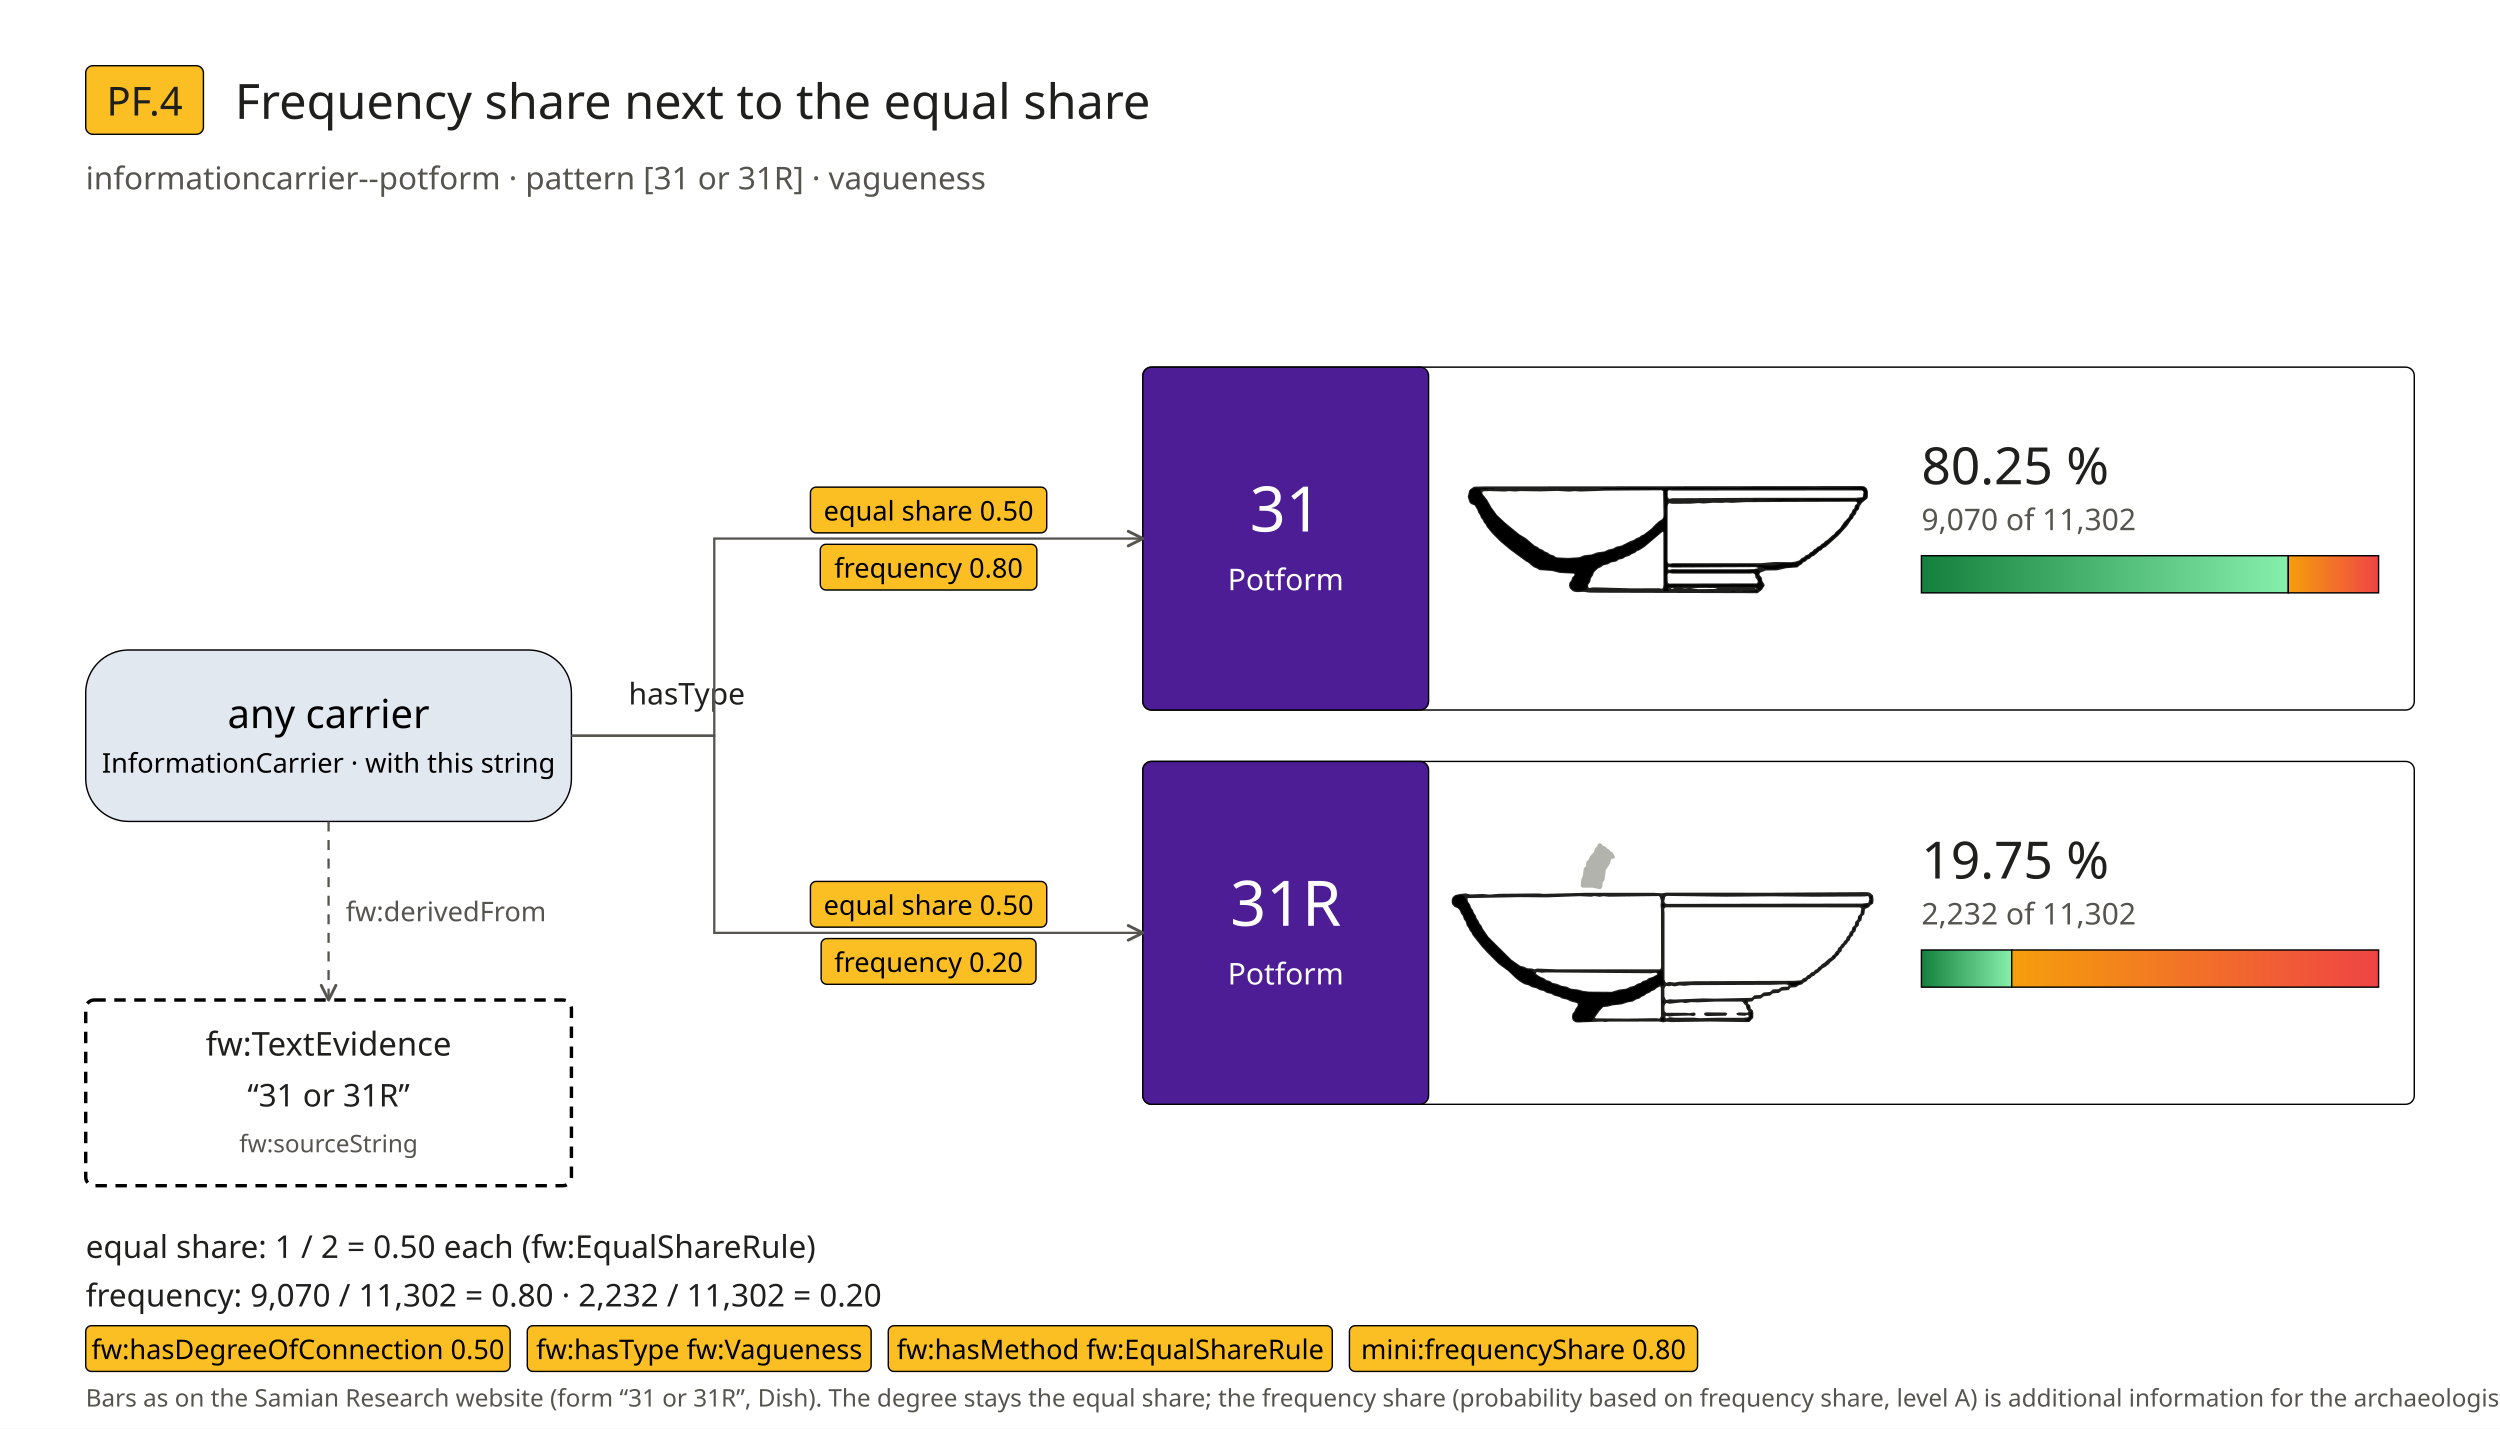
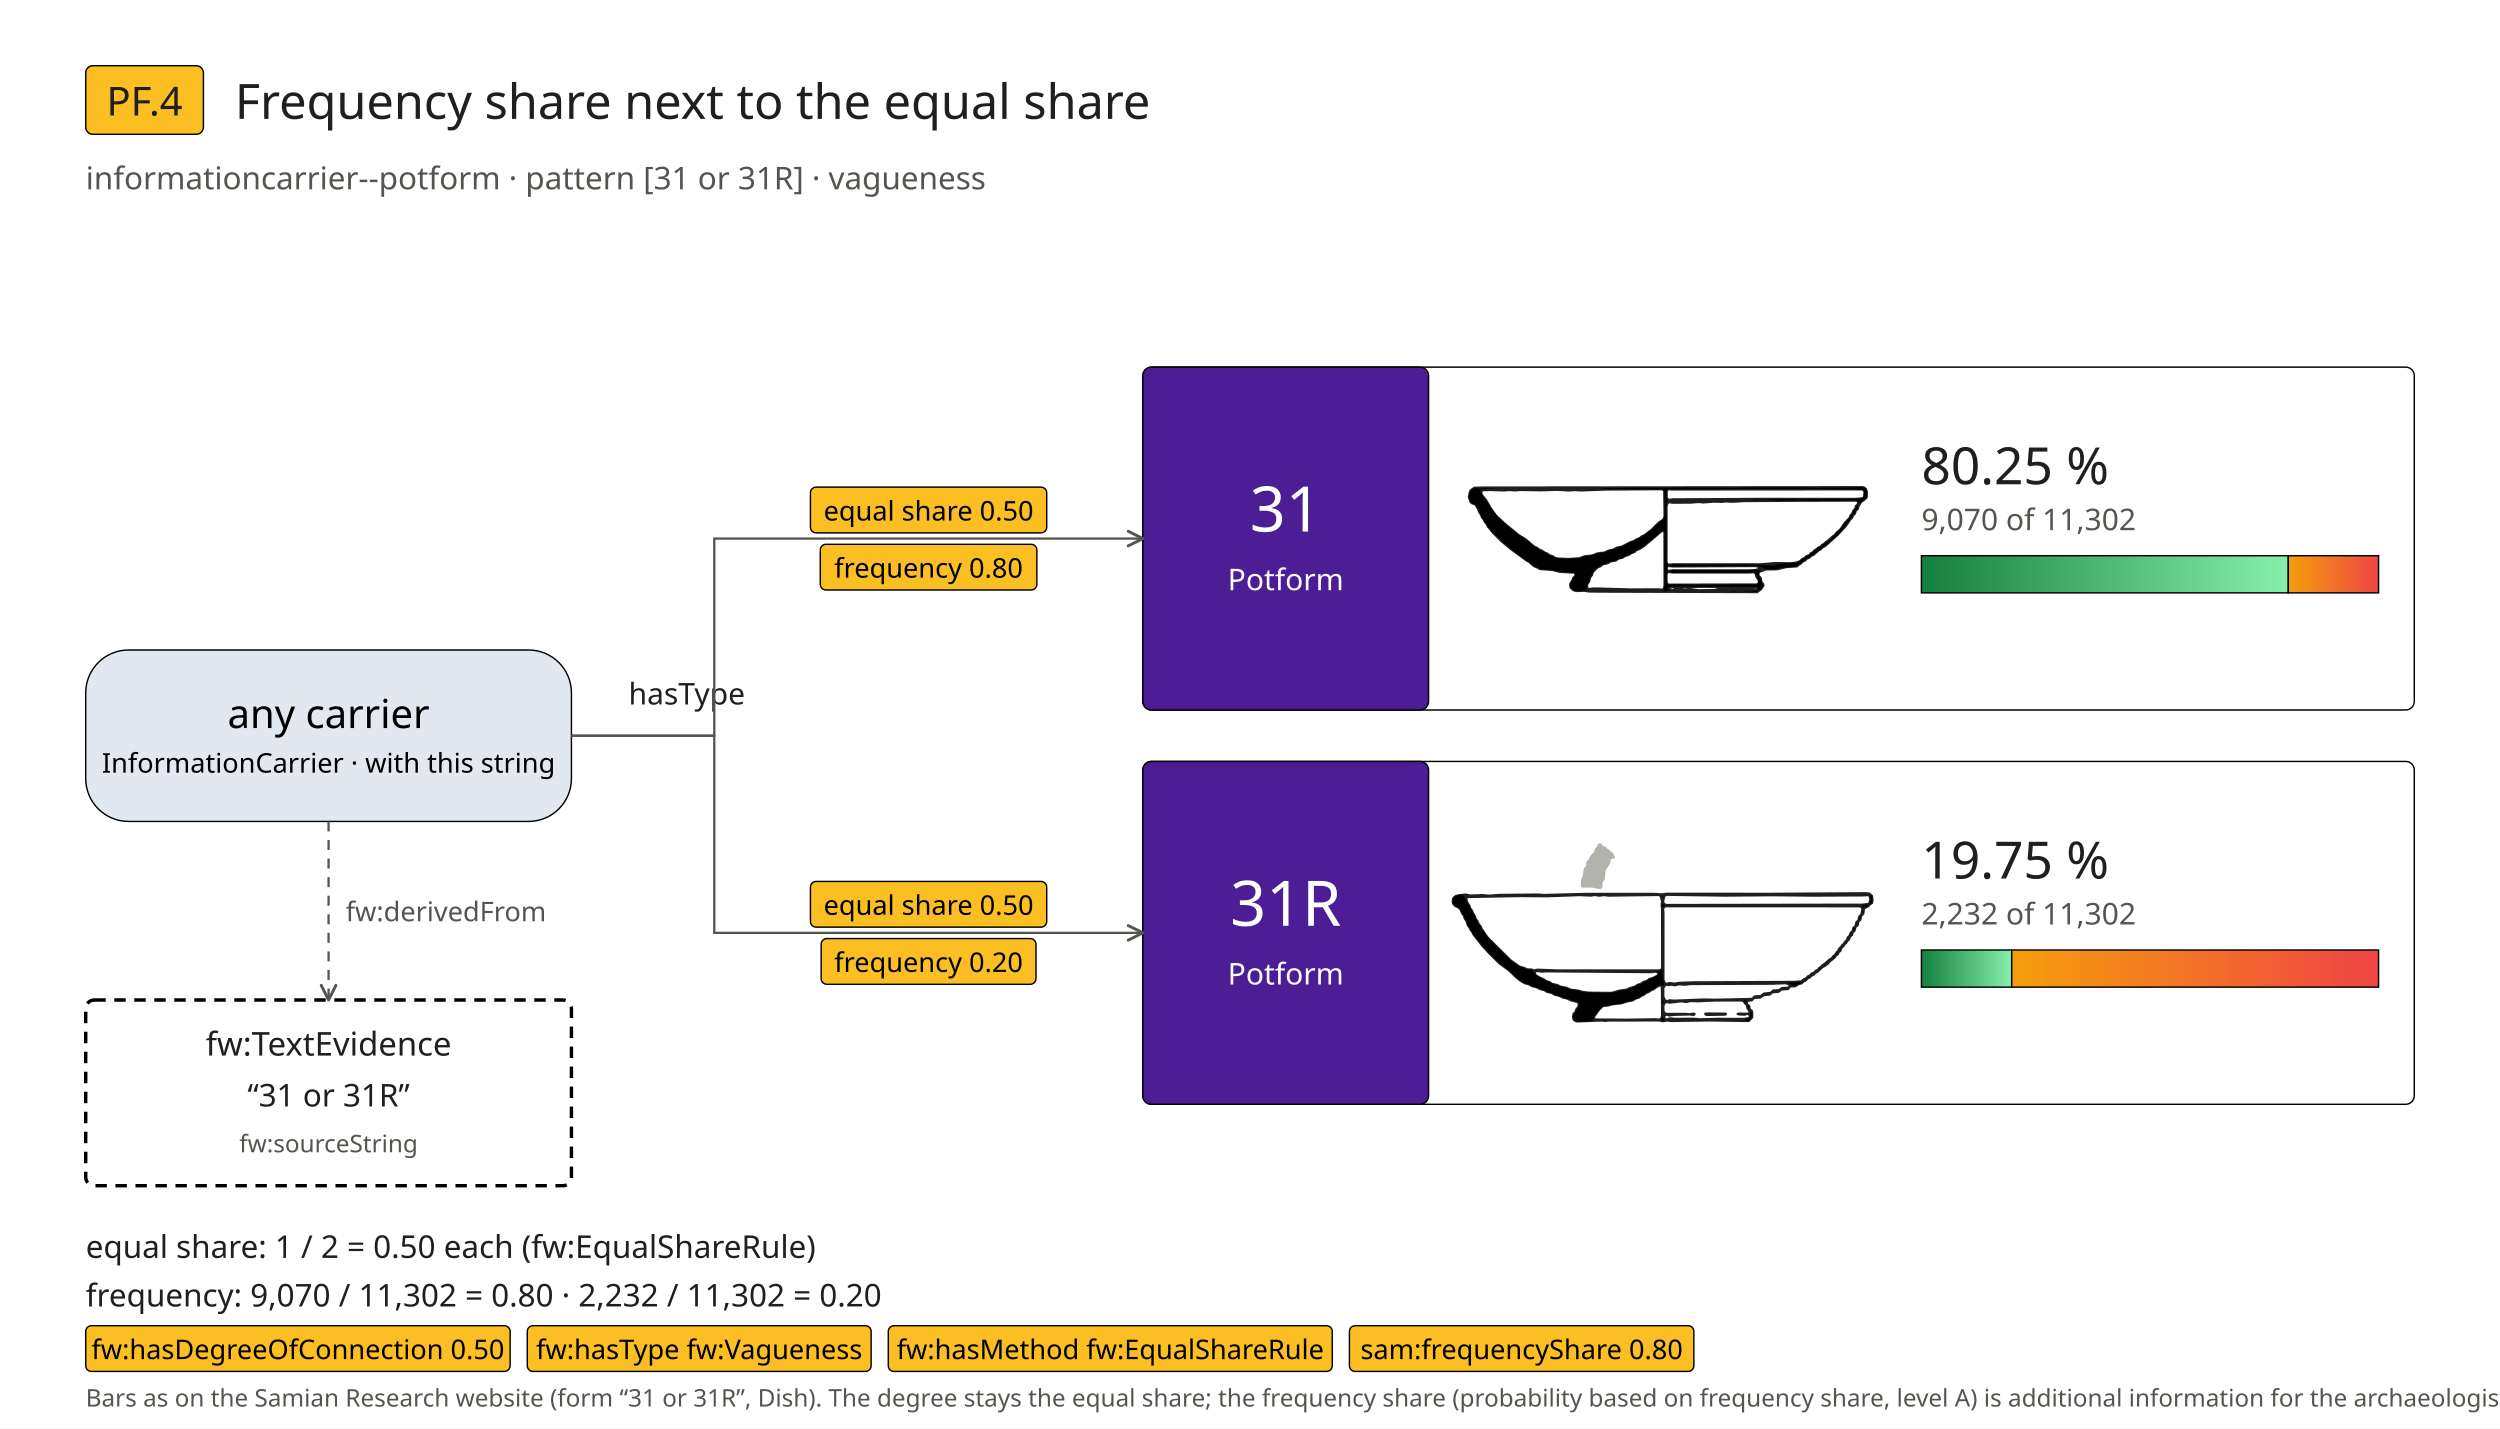
<svg xmlns="http://www.w3.org/2000/svg" width="1750" height="1000" viewBox="0 0 1750 1000" role="img">
  <rect width="1750" height="1000" fill="#ffffff" />
  <defs>
    <marker id="a" viewBox="0 0 10 10" refX="9" refY="5" markerWidth="8" markerHeight="8" orient="auto-start-reverse">
      <path d="M1 1L9 5L1 9" fill="none" stroke="#55544f" stroke-width="1.6" stroke-linecap="round" stroke-linejoin="round" />
    </marker>
  </defs>
  <defs>
    <linearGradient id="gy" x1="0" x2="1" y1="0" y2="0">
      <stop offset="0" stop-color="#15803d" />
      <stop offset="1" stop-color="#86efac" />
    </linearGradient>
    <linearGradient id="rd" x1="0" x2="1" y1="0" y2="0">
      <stop offset="0" stop-color="#f59e0b" />
      <stop offset="1" stop-color="#ef4444" />
    </linearGradient>
  </defs>
  <rect x="60" y="46" width="82.4" height="48" rx="5" fill="#fbbf24" stroke="#000000" stroke-width="1" />
  <text x="101.2" y="70" text-anchor="middle" dominant-baseline="central" font-family="Fira Sans" font-size="28" font-weight="500" fill="#1f1f1d">PF.4</text>
  <text x="164.4" y="70" text-anchor="start" dominant-baseline="central" font-family="Fira Sans" font-size="34" font-weight="500" fill="#1f1f1d">Frequency share next to the equal share</text>
  <text x="60" y="124" text-anchor="start" dominant-baseline="central" font-family="Fira Sans" font-size="22" fill="#55544f">informationcarrier--potform  ·  pattern  [31 or 31R]  ·  vagueness</text>
  <rect x="60" y="455.0" width="340" height="120" rx="30" fill="#e2e8f0" stroke="#000000" stroke-width="1" />
  <text x="230.0" y="498.76" text-anchor="middle" dominant-baseline="central" font-family="Fira Sans" font-size="28" font-weight="500" fill="#000000">any carrier</text>
  <text x="230.0" y="533.48" text-anchor="middle" dominant-baseline="central" font-family="Fira Sans" font-size="19" fill="#000000">InformationCarrier  ·  with this string</text>
  <rect x="60" y="700" width="340" height="130" rx="6" fill="#ffffff" stroke="#000000" stroke-width="2.4" stroke-dasharray="8 6" />
  <text x="230" y="730" text-anchor="middle" dominant-baseline="central" font-family="Fira Sans" font-size="23" font-weight="500" fill="#1f1f1d">fw:TextEvidence</text>
  <text x="230" y="766" text-anchor="middle" dominant-baseline="central" font-family="Fira Sans" font-size="22" fill="#1f1f1d">“31 or 31R”</text>
  <text x="230" y="800" text-anchor="middle" dominant-baseline="central" font-family="Fira Sans" font-size="17" fill="#55544f">fw:sourceString</text>
  <path d="M230 575.0 V 700" fill="none" stroke="#55544f" stroke-width="1.6" stroke-dasharray="7 6" marker-end="url(#a)" />
  <text x="242" y="637.5" text-anchor="start" dominant-baseline="central" font-family="Fira Sans" font-size="19" fill="#55544f">fw:derivedFrom</text>
  <text x="440" y="485.0" text-anchor="start" dominant-baseline="central" font-family="Fira Sans" font-size="21" font-weight="500" fill="#1f1f1d">hasType</text>
  <rect x="800" y="257.0" width="890" height="240" rx="6" fill="#ffffff" stroke="#000000" stroke-width="1" />
  <rect x="800" y="257.0" width="200" height="240" rx="6" fill="#4c1d95" stroke="#000000" stroke-width="1" />
  <text x="900" y="355.0" text-anchor="middle" dominant-baseline="central" font-family="Fira Sans" font-size="44" font-weight="500" fill="#ffffff">31</text>
  <text x="900" y="405.0" text-anchor="middle" dominant-baseline="central" font-family="Fira Sans" font-size="21" fill="#ffffff">Potform</text>
  <g transform="translate(1015.0 329.0) scale(2.0)">
    <path d="M107.65 43.12 L109.12 42.0 L110.11 40.5 L110.01 39.88 L109.36 39.0 L109.1 37.62 L108.32 36.75 L108.36 36.25 L108.62 35.91 L110.5 35.19 L114.5 35.12 L117.66 34.38 L121.62 34.09 L122.25 33.48 L123.1 33.0 L123.62 32.38 L124.48 32.0 L125.08 31.38 L126.0 31.01 L126.59 30.38 L127.48 30.0 L129.3 28.38 L130.06 28.0 L130.62 27.38 L131.5 26.95 L135.91 23.0 L138.92 19.75 L140.44 17.5 L141.01 17.0 L141.38 16.13 L142.04 15.5 L142.38 14.41 L143.04 13.88 L143.38 12.74 L144.17 11.5 L146.06 10.0 L146.26 9.25 L146.26 7.5 L145.88 6.45 L145.12 5.77 L144.25 5.62 L11.75 5.75 L8.38 5.84 L7.0 6.81 L6.7 7.25 L6.19 9.38 L6.85 11.38 L7.38 11.92 L8.62 12.38 L9.5 13.84 L9.93 15.0 L10.49 15.75 L10.83 16.75 L11.49 17.5 L11.85 18.38 L12.5 19.1 L12.94 20.0 L14.8 22.25 L17.62 25.09 L21.12 28.0 L26.58 32.0 L27.38 32.41 L29.25 34.0 L30.48 34.5 L31.25 35.02 L35.75 35.36 L38.5 36.05 L43.38 36.28 L43.56 36.5 L43.51 36.88 L42.76 37.62 L42.5 38.51 L41.79 39.5 L41.66 40.38 L41.92 41.38 L42.75 42.2 L43.38 42.57 L44.62 42.75 L46.88 42.64 L48.62 42.91 L52.38 42.96 L107.65 43.12Z M41.38 30.76 L37.5 30.59 L36.89 30.38 L36.25 29.87 L35.0 29.51 L34.19 28.88 L33.2 28.5 L32.38 27.88 L31.38 27.51 L30.62 26.88 L29.62 26.45 L26.62 23.89 L24.3 22.5 L19.4 18.5 L16.38 15.66 L14.47 13.0 L12.99 10.38 L11.38 8.38 L11.34 7.62 L11.75 7.46 L13.75 7.37 L19.0 7.54 L20.75 7.39 L22.75 7.53 L24.62 7.38 L31.62 7.49 L37.62 7.32 L41.75 7.57 L43.5 7.4 L45.75 7.54 L54.75 7.23 L74.0 7.1 L74.59 7.38 L74.72 16.0 L74.57 16.75 L74.12 17.3 L73.12 17.92 L72.0 18.91 L70.47 20.5 L67.88 22.5 L66.88 22.93 L66.2 23.5 L65.12 23.9 L64.38 24.45 L63.1 24.88 L60.0 26.46 L58.25 26.82 L57.0 27.5 L55.38 27.85 L54.03 28.5 L51.5 28.83 L49.5 29.57 L47.0 29.82 L45.25 30.52 L41.38 30.76Z M77.25 10.0 L76.62 10.09 L76.22 9.5 L76.19 7.62 L76.35 7.25 L76.62 7.1 L77.88 7.21 L144.0 7.16 L144.57 7.38 L144.7 7.88 L144.57 9.12 L144.38 9.52 L142.12 9.72 L108.25 9.73 L77.88 9.88 L77.25 10.0Z M77.0 32.76 L76.38 32.68 L76.15 32.0 L76.17 12.75 L76.38 11.92 L76.75 11.63 L77.75 11.84 L84.25 11.8 L87.0 11.58 L88.75 11.73 L92.25 11.46 L95.25 11.53 L96.62 11.38 L98.75 11.51 L103.0 11.26 L117.75 11.18 L142.0 11.1 L142.48 11.38 L142.43 11.75 L141.74 12.38 L141.5 13.39 L140.88 13.97 L140.5 14.97 L139.88 15.62 L139.56 16.5 L137.88 18.25 L136.47 20.38 L134.88 21.82 L134.41 22.5 L133.78 22.88 L132.12 24.41 L131.25 24.94 L130.76 25.5 L130.0 25.91 L129.5 26.5 L128.62 26.88 L128.12 27.4 L127.3 27.88 L126.74 28.5 L126.0 28.88 L125.49 29.5 L124.44 29.88 L123.88 30.47 L123.01 30.88 L122.25 31.63 L120.88 32.06 L119.38 32.26 L113.75 32.19 L108.75 32.61 L77.88 32.63 L77.0 32.76Z M74.25 41.55 L73.12 41.4 L63.12 41.41 L51.88 41.1 L49.75 41.09 L48.88 41.32 L48.47 41.12 L48.3 40.5 L48.45 40.0 L49.03 39.25 L49.38 37.8 L50.0 36.94 L50.38 35.84 L51.75 34.5 L52.85 34.0 L53.66 33.38 L55.25 33.02 L56.38 32.36 L58.12 32.06 L59.12 31.38 L60.5 31.06 L61.38 30.48 L62.75 30.07 L63.62 29.45 L64.75 29.01 L65.48 28.38 L66.38 28.05 L68.0 27.02 L74.38 21.63 L74.61 21.75 L74.67 22.12 L74.71 40.25 L74.59 41.12 L74.25 41.55Z M77.0 34.88 L76.5 34.89 L76.26 34.62 L76.26 34.25 L76.5 33.97 L77.88 34.14 L106.75 34.0 L107.5 34.11 L107.81 34.38 L106.5 34.68 L103.5 34.75 L77.75 34.73 L77.0 34.88Z M107.38 39.68 L76.75 39.75 L76.38 39.62 L76.19 39.25 L76.14 36.75 L76.31 36.25 L76.62 36.08 L77.88 36.25 L105.12 36.26 L106.12 36.15 L106.69 36.5 L106.91 37.62 L107.62 38.62 L107.73 39.25 L107.38 39.68Z M93.0 41.63 L87.0 41.7 L84.19 41.5 L87.12 41.27 L92.38 41.3 L93.64 41.5 L93.0 41.63Z M107.12 41.59 L106.73 41.5 L107.12 41.37 L107.12 41.59Z M78.12 41.64 L77.5 41.67 L77.25 41.5 L77.75 41.38 L78.41 41.5 L78.12 41.64Z M83.38 41.5 L81.36 41.5 L82.12 41.39 L83.38 41.5Z M97.62 41.52 L95.05 41.5 L97.74 41.5 L97.62 41.52Z" fill="#1f1f1d" fill-rule="evenodd" />
    <path d="M76.72 42.38 L76.24 41.62 L76.38 41.2 L76.75 40.96 L81.88 40.78 L107.0 40.9 L107.62 41.16 L107.85 42.0 L108.0 42.07 L108.88 41.71 L109.69 40.38 L109.06 39.25 L108.75 37.88 L107.86 37.12 L108.32 35.25 L108.05 35.0 L107.5 34.89 L103.25 35.12 L77.75 35.07 L77.02 35.25 L76.75 35.5 L77.75 35.91 L106.25 35.87 L106.84 36.25 L107.76 37.62 L108.02 39.38 L107.75 39.82 L107.25 40.02 L86.5 40.14 L77.75 39.99 L76.62 40.12 L76.12 39.92 L75.86 39.38 L75.79 36.75 L75.93 36.12 L76.32 35.5 L75.9 34.5 L76.32 33.38 L75.79 32.12 L75.85 17.25 L75.69 14.75 L75.83 12.25 L76.18 10.88 L75.83 9.38 L75.89 7.62 L76.07 7.0 L76.38 6.73 L127.38 6.63 L140.25 6.75 L144.38 6.96 L144.83 7.25 L144.95 7.75 L144.66 9.75 L141.88 10.22 L125.25 10.12 L122.62 10.27 L117.25 10.13 L109.12 10.38 L106.62 10.3 L105.27 10.5 L106.38 10.65 L109.12 10.54 L117.0 10.75 L122.75 10.63 L137.75 10.76 L141.88 10.61 L142.5 10.83 L143.25 11.9 L145.88 9.64 L145.99 7.75 L145.88 7.12 L144.95 6.12 L144.25 5.9 L140.38 6.12 L127.38 6.24 L124.75 6.12 L103.38 6.08 L101.0 6.23 L79.62 6.1 L75.5 6.26 L64.62 6.15 L56.62 6.36 L55.25 6.21 L52.58 6.38 L52.16 6.5 L55.38 6.72 L74.5 6.76 L74.9 7.25 L75.02 8.12 L75.19 14.75 L74.92 16.88 L74.46 17.5 L73.38 18.17 L70.75 20.65 L68.25 22.65 L64.75 24.65 L61.38 26.09 L60.38 26.7 L58.75 27.09 L57.62 27.66 L56.0 28.07 L54.62 28.68 L52.25 29.12 L50.25 29.74 L47.62 30.14 L45.5 30.81 L40.5 31.29 L36.75 30.71 L35.82 30.12 L34.62 29.7 L33.85 29.12 L32.75 28.66 L29.49 26.75 L26.38 24.16 L24.12 22.75 L21.46 20.62 L16.88 16.64 L14.25 13.32 L12.75 10.72 L11.14 8.62 L10.59 7.25 L10.69 6.88 L11.0 6.69 L12.38 6.77 L13.62 6.54 L15.12 6.69 L15.67 6.5 L12.25 6.31 L10.62 6.5 L8.62 6.29 L7.38 6.97 L7.0 7.38 L6.67 9.5 L7.07 11.0 L7.55 11.5 L8.87 12.25 L9.71 13.5 L11.11 16.5 L13.12 19.64 L15.0 21.9 L17.88 24.81 L21.38 27.74 L29.79 33.88 L32.0 34.73 L36.25 35.09 L38.88 35.61 L43.62 36.09 L43.85 36.38 L43.84 36.88 L43.07 37.88 L42.7 38.88 L42.1 39.75 L41.98 40.38 L42.12 40.94 L42.69 41.62 L43.62 42.21 L46.62 42.18 L47.84 41.88 L48.08 40.0 L48.74 38.88 L49.2 37.38 L50.25 35.41 L51.5 34.24 L53.38 33.14 L54.81 32.75 L56.02 32.12 L57.75 31.78 L58.75 31.17 L60.18 30.75 L64.38 28.79 L65.12 28.21 L67.75 26.78 L72.64 22.75 L74.23 21.25 L74.75 21.23 L75.01 21.5 L75.11 22.0 L74.96 34.38 L75.12 40.38 L74.63 42.25 L75.0 42.39 L76.72 42.38Z M113.79 34.75 L116.0 34.22 L121.37 33.75 L122.75 32.83 L123.3 32.12 L124.12 31.74 L124.62 31.11 L125.62 30.82 L126.25 30.13 L127.12 29.75 L127.75 29.12 L128.51 28.75 L129.08 28.12 L129.81 27.75 L130.3 27.12 L132.5 25.63 L134.0 24.08 L134.63 23.75 L135.09 23.12 L135.7 22.75 L136.13 22.12 L136.75 21.67 L137.12 20.98 L137.75 20.53 L138.09 19.88 L138.75 19.27 L139.12 18.46 L139.75 17.94 L140.12 17.19 L140.75 16.7 L141.03 15.62 L141.73 15.12 L142.0 14.1 L142.83 13.5 L142.88 12.3 L142.5 12.26 L142.12 12.5 L141.84 13.75 L141.04 14.5 L140.89 15.5 L140.23 15.88 L139.86 16.75 L139.12 17.35 L138.84 18.0 L138.24 18.5 L136.8 20.62 L136.12 21.05 L133.62 23.76 L133.0 24.15 L132.47 24.75 L131.62 25.21 L131.12 25.75 L130.31 26.12 L129.75 26.75 L128.93 27.12 L127.03 28.75 L126.25 29.12 L125.75 29.77 L124.83 30.12 L124.25 30.81 L123.38 31.06 L122.77 31.75 L121.25 32.58 L116.25 32.68 L113.0 33.51 L104.88 33.05 L87.75 33.16 L77.88 32.97 L77.25 33.08 L76.85 33.38 L77.25 33.69 L77.88 33.8 L107.12 33.53 L108.99 34.0 L110.24 34.62 L113.79 34.75Z M107.29 42.75 L107.68 42.5 L107.75 42.14 L102.24 42.38 L102.88 42.56 L104.38 42.44 L107.29 42.75Z M88.79 42.5 L88.38 42.35 L87.9 42.5 L88.79 42.5Z M92.88 42.5 L92.0 42.32 L91.01 42.5 L92.88 42.5Z M100.01 42.5 L100.06 42.38 L99.38 42.28 L98.04 42.38 L98.75 42.55 L100.01 42.5Z" fill="#000000" fill-rule="evenodd" />
  </g>
  <text x="1345" y="325.0" text-anchor="start" dominant-baseline="central" font-family="Fira Sans" font-size="36" font-weight="500" fill="#1f1f1d">80.25 %</text>
  <text x="1345" y="363.0" text-anchor="start" dominant-baseline="central" font-family="Fira Sans" font-size="21" fill="#55544f">9,070 of 11,302</text>
  <rect x="1345" y="389.0" width="256.804" height="26" rx="0" fill="url(#gy)" stroke="#000000" stroke-width="1" />
  <rect x="1601.804" y="389.0" width="63.196" height="26" rx="0" fill="url(#rd)" stroke="#000000" stroke-width="1" />
  <path d="M400 515.0 H 500 V 377.0 H 800" fill="none" stroke="#55544f" stroke-width="1.6" marker-end="url(#a)" />
  <rect x="567.3" y="341.0" width="165.4" height="32" rx="4" fill="#fbbf24" stroke="#000000" stroke-width="1" />
  <text x="650.0" y="357.0" text-anchor="middle" dominant-baseline="central" font-family="Fira Sans" font-size="19" fill="#000000">equal share  0.50</text>
  <rect x="574.2" y="381.0" width="151.6" height="32" rx="4" fill="#fbbf24" stroke="#000000" stroke-width="1" />
  <text x="650.0" y="397.0" text-anchor="middle" dominant-baseline="central" font-family="Fira Sans" font-size="19" font-weight="500" fill="#000000">frequency  0.80</text>
  <rect x="800" y="533.0" width="890" height="240" rx="6" fill="#ffffff" stroke="#000000" stroke-width="1" />
  <rect x="800" y="533.0" width="200" height="240" rx="6" fill="#4c1d95" stroke="#000000" stroke-width="1" />
  <text x="900" y="631.0" text-anchor="middle" dominant-baseline="central" font-family="Fira Sans" font-size="44" font-weight="500" fill="#ffffff">31R</text>
  <text x="900" y="681.0" text-anchor="middle" dominant-baseline="central" font-family="Fira Sans" font-size="21" fill="#ffffff">Potform</text>
  <g transform="translate(1015.0 583.0) scale(2.0)">
    <path d="M44.64 66.38 L53.12 66.06 L54.38 66.21 L55.5 66.06 L73.12 66.04 L74.62 66.32 L75.88 66.08 L77.5 66.23 L91.0 66.04 L104.25 66.24 L104.85 66.12 L106.13 64.75 L106.16 62.88 L105.97 62.12 L105.24 61.5 L105.07 60.38 L104.25 59.68 L104.38 59.12 L105.74 59.0 L106.62 58.15 L108.75 58.01 L109.88 57.17 L112.0 56.98 L113.0 56.18 L115.12 56.0 L116.12 55.21 L118.5 55.03 L119.25 54.14 L121.0 54.04 L122.12 53.33 L123.25 53.01 L123.88 52.38 L124.75 51.98 L125.36 51.25 L126.12 50.93 L126.62 50.37 L127.62 49.89 L128.01 49.38 L128.88 48.9 L130.5 47.36 L131.38 46.91 L132.62 45.95 L133.12 45.33 L134.88 43.93 L135.33 43.25 L136.0 42.75 L136.38 42.0 L136.99 41.5 L137.3 40.5 L137.92 40.0 L138.35 39.25 L138.88 38.88 L139.38 38.03 L139.91 37.62 L140.29 36.62 L140.97 36.0 L141.31 35.0 L141.92 34.5 L142.25 33.21 L143.05 32.5 L143.25 31.3 L144.0 30.62 L144.25 29.22 L145.02 28.5 L145.25 26.67 L146.62 26.02 L147.16 25.38 L148.08 24.75 L148.26 23.5 L148.04 21.88 L147.0 20.96 L145.88 20.74 L112.62 20.95 L75.62 20.93 L74.25 21.15 L71.12 20.97 L47.5 20.98 L32.75 21.36 L31.0 21.2 L17.25 21.33 L13.75 21.61 L11.38 21.39 L7.12 21.56 L5.5 21.2 L3.25 21.43 L1.88 21.76 L1.33 22.12 L0.81 22.75 L0.64 23.25 L0.59 24.25 L0.77 25.0 L1.62 25.92 L2.69 26.38 L3.38 27.09 L3.88 28.31 L4.5 29.13 L4.85 30.25 L5.5 31.13 L5.87 32.5 L6.45 33.25 L6.88 34.21 L7.5 34.93 L7.86 35.75 L10.91 39.62 L13.0 41.92 L17.0 45.92 L20.38 48.4 L23.0 50.93 L24.38 52.02 L26.0 52.97 L27.5 53.38 L28.62 54.02 L30.25 54.41 L31.38 55.05 L32.82 55.38 L33.88 56.03 L35.46 56.38 L36.48 57.0 L38.1 57.38 L39.38 58.04 L40.88 58.34 L42.25 59.01 L44.5 59.59 L44.71 60.0 L44.62 60.62 L43.88 61.62 L43.5 62.56 L42.87 63.25 L42.68 64.38 L42.82 65.25 L43.12 65.76 L43.88 66.26 L44.64 66.38Z M73.38 47.77 L37.5 47.77 L30.5 47.5 L29.5 47.76 L28.75 47.48 L27.06 47.38 L25.75 46.79 L24.62 46.55 L21.52 44.38 L13.45 36.38 L11.4 33.38 L11.04 32.5 L10.38 31.75 L9.97 30.75 L9.38 30.0 L8.99 28.88 L8.38 28.03 L8.0 27.0 L7.38 26.18 L7.05 25.12 L6.32 24.12 L6.08 23.0 L6.38 22.84 L24.62 22.5 L33.88 22.58 L45.38 22.17 L49.38 22.34 L50.62 22.13 L52.38 22.38 L53.75 22.16 L55.5 22.35 L73.12 22.12 L73.5 22.55 L73.84 23.88 L73.68 25.38 L73.83 26.62 L73.87 47.0 L73.75 47.5 L73.38 47.77Z M144.25 24.75 L75.75 24.86 L75.23 24.62 L74.98 24.0 L75.33 22.38 L75.88 22.07 L96.62 22.35 L112.62 22.21 L127.25 22.36 L145.12 22.27 L146.12 22.12 L146.5 22.26 L146.75 23.25 L146.38 24.5 L144.25 24.75Z M78.62 52.4 L76.75 52.17 L75.75 52.47 L75.38 52.17 L75.08 51.38 L75.08 27.88 L74.96 26.75 L75.1 26.38 L75.5 26.07 L143.12 26.08 L143.62 26.17 L143.96 26.5 L143.64 28.38 L142.85 29.12 L142.62 30.38 L141.86 31.12 L141.62 32.38 L140.86 33.0 L140.58 34.12 L139.94 34.75 L139.58 35.75 L138.89 36.38 L138.56 37.38 L138.0 37.8 L137.52 38.62 L136.98 39.0 L136.55 39.75 L135.91 40.25 L135.56 41.12 L134.98 41.62 L134.5 42.47 L133.88 42.9 L133.38 43.6 L132.63 44.0 L130.96 45.5 L130.13 46.0 L129.62 46.62 L129.0 46.96 L128.5 47.62 L127.75 48.0 L127.25 48.58 L126.38 48.92 L125.75 49.58 L125.0 49.94 L124.5 50.59 L123.62 50.91 L122.88 51.59 L120.38 51.78 L85.62 51.93 L80.12 52.11 L78.62 52.4Z M56.62 55.63 L48.62 55.56 L46.5 55.28 L44.75 54.81 L42.25 54.52 L40.88 53.83 L39.0 53.52 L37.62 52.88 L35.88 52.5 L35.0 51.88 L33.73 51.5 L32.88 50.85 L31.64 50.38 L30.25 49.51 L30.08 49.0 L30.25 48.79 L30.62 48.75 L32.12 48.96 L33.62 48.85 L70.38 49.14 L72.0 48.96 L72.57 49.25 L72.42 49.62 L71.0 50.39 L69.5 50.86 L68.75 51.5 L67.5 51.85 L66.68 52.5 L65.5 52.83 L64.55 53.5 L63.0 53.89 L61.75 54.52 L59.25 54.83 L56.62 55.63Z M76.25 58.38 L75.88 58.49 L75.5 58.33 L75.04 57.25 L75.04 54.5 L75.38 53.79 L75.75 53.53 L76.62 53.69 L77.5 53.49 L78.62 53.75 L80.25 53.38 L82.12 53.55 L84.25 53.3 L112.5 53.19 L117.12 53.02 L118.12 53.15 L118.56 53.5 L118.25 53.81 L116.12 53.94 L114.88 54.71 L113.0 54.79 L112.0 55.67 L109.75 55.88 L108.62 56.74 L106.5 56.87 L105.75 57.62 L105.38 57.75 L92.75 58.02 L88.75 57.94 L78.5 58.34 L76.88 58.24 L76.25 58.38Z M73.25 65.01 L72.12 64.86 L62.0 65.01 L51.0 64.93 L50.72 64.62 L52.39 62.25 L53.62 60.99 L55.25 60.83 L56.88 60.38 L60.0 60.05 L62.25 59.31 L64.0 59.04 L65.03 58.38 L66.38 57.95 L67.09 57.38 L68.0 57.02 L68.79 56.38 L69.79 56.0 L70.59 55.38 L71.5 55.06 L72.29 54.38 L73.5 53.74 L73.73 54.0 L73.79 54.5 L73.84 64.0 L73.72 64.5 L73.25 65.01Z M76.0 64.88 L75.62 64.89 L75.39 64.62 L75.37 64.25 L75.62 64.03 L76.88 64.29 L78.25 64.09 L83.88 63.94 L85.25 64.12 L85.78 63.88 L86.01 63.38 L85.75 63.02 L85.25 62.89 L83.75 63.12 L82.38 62.97 L75.62 62.99 L75.1 62.38 L75.05 60.75 L75.25 60.02 L75.75 59.56 L76.88 59.82 L81.0 59.33 L82.5 59.57 L84.25 59.26 L86.88 59.32 L93.12 59.05 L102.12 59.06 L102.5 59.21 L103.0 59.98 L103.51 60.38 L103.81 61.62 L104.46 62.5 L104.12 62.95 L101.12 62.86 L100.27 63.12 L100.34 63.62 L101.0 63.9 L103.12 64.03 L104.12 63.71 L104.5 63.97 L104.5 64.38 L104.25 64.56 L102.62 64.74 L93.25 64.71 L87.38 64.87 L85.25 64.68 L78.75 64.71 L76.88 64.53 L76.0 64.88Z M96.54 64.0 L97.04 63.38 L96.88 63.07 L96.38 62.89 L89.62 62.83 L89.12 63.0 L88.91 63.38 L89.17 63.88 L89.88 64.12 L96.54 64.0Z" fill="#1f1f1d" fill-rule="evenodd" />
    <path d="M48.69 66.0 L49.5 65.83 L50.0 65.5 L50.31 64.38 L52.29 61.88 L53.62 60.53 L58.88 59.88 L63.5 58.78 L65.88 57.77 L67.62 56.81 L68.5 56.14 L71.25 54.74 L73.38 53.25 L73.85 53.25 L74.38 53.66 L74.62 53.63 L74.88 52.88 L74.6 51.12 L74.48 48.0 L74.25 47.9 L73.5 48.21 L72.38 48.38 L72.99 49.12 L72.96 49.5 L72.62 49.85 L71.12 50.71 L69.88 51.12 L69.0 51.75 L67.88 52.11 L67.0 52.71 L65.84 53.12 L65.0 53.67 L62.25 54.73 L57.25 55.83 L54.38 56.07 L46.38 55.7 L43.88 55.05 L41.88 54.75 L40.25 54.07 L38.13 53.62 L35.62 52.75 L34.62 52.12 L33.38 51.7 L30.03 49.75 L28.62 48.02 L26.5 47.65 L24.38 46.79 L21.38 44.69 L14.2 37.62 L12.25 35.35 L9.19 30.38 L8.75 29.25 L4.88 22.06 L4.12 21.77 L2.62 21.88 L1.95 22.12 L1.29 22.75 L0.87 23.62 L1.0 24.67 L1.89 25.62 L3.05 26.25 L3.62 26.88 L4.69 28.75 L5.12 29.94 L5.7 30.75 L6.14 32.12 L8.13 35.5 L12.22 40.62 L17.25 45.68 L20.52 48.12 L23.3 50.75 L24.85 51.88 L26.5 52.75 L28.0 53.19 L29.25 53.82 L30.75 54.21 L31.75 54.76 L33.25 55.18 L34.5 55.82 L35.88 56.17 L37.0 56.75 L44.75 59.28 L45.09 59.75 L44.93 60.75 L43.07 63.88 L43.06 64.62 L43.31 65.25 L43.75 65.75 L44.38 66.04 L48.69 66.0Z M147.4 24.75 L147.81 24.25 L147.64 23.38 L147.79 22.5 L147.62 22.11 L147.25 21.94 L147.05 22.38 L147.32 23.38 L146.96 24.5 L147.11 24.75 L147.4 24.75Z M74.54 22.88 L74.64 22.38 L74.38 22.15 L74.19 22.62 L74.38 22.95 L74.54 22.88Z M74.72 26.0 L75.24 25.38 L74.5 24.7 L74.25 24.88 L74.12 25.51 L74.38 26.03 L74.72 26.0Z M145.6 26.0 L146.38 25.62 L146.51 25.38 L146.4 25.12 L145.12 25.06 L143.98 25.5 L144.75 26.04 L145.6 26.0Z M142.84 25.5 L142.87 25.38 L142.5 25.31 L142.08 25.5 L142.84 25.5Z M144.57 28.0 L144.65 27.5 L144.38 27.27 L144.22 27.88 L144.38 28.1 L144.57 28.0Z M143.57 30.12 L143.64 29.62 L143.38 29.45 L143.25 30.11 L143.38 30.24 L143.57 30.12Z M142.54 32.12 L142.61 31.75 L142.38 31.56 L142.25 32.0 L142.38 32.21 L142.54 32.12Z M141.54 34.0 L141.7 33.5 L141.5 33.21 L141.22 33.38 L141.14 33.75 L141.25 34.02 L141.54 34.0Z M140.56 35.62 L140.65 35.25 L140.5 35.1 L140.21 35.5 L140.38 35.72 L140.56 35.62Z M137.54 39.5 L137.5 39.35 L137.34 39.5 L137.54 39.5Z M135.51 42.62 L135.74 42.25 L135.5 41.94 L135.21 42.12 L135.07 42.5 L135.12 42.69 L135.51 42.62Z M134.39 43.75 L134.75 43.38 L134.62 43.02 L134.25 43.16 L134.04 43.5 L134.09 43.75 L134.39 43.75Z M133.33 44.62 L133.57 44.38 L133.5 44.2 L133.03 44.5 L133.33 44.62Z M129.63 47.62 L129.75 47.25 L129.26 47.38 L129.25 47.68 L129.63 47.62Z M128.52 48.5 L128.5 48.28 L128.19 48.5 L128.52 48.5Z M125.59 50.62 L125.8 50.38 L125.62 50.22 L125.25 50.5 L125.59 50.62Z M124.27 51.62 L124.51 51.38 L124.38 51.25 L123.99 51.5 L124.27 51.62Z M120.85 53.5 L121.62 53.04 L122.75 52.71 L123.0 52.5 L123.01 52.25 L122.38 52.07 L120.88 52.3 L118.06 52.38 L119.62 53.5 L120.25 53.62 L120.85 53.5Z M74.54 59.88 L74.86 59.12 L74.75 58.69 L74.5 58.46 L74.26 59.38 L74.38 59.84 L74.54 59.88Z M103.64 59.5 L103.76 58.62 L103.07 58.62 L103.16 59.38 L103.38 59.58 L103.64 59.5Z M104.58 61.5 L104.74 60.88 L104.38 60.45 L104.16 60.62 L104.12 61.12 L104.25 61.41 L104.58 61.5Z M104.58 65.88 L105.12 65.02 L105.83 64.38 L105.62 62.71 L105.38 62.43 L105.1 62.75 L104.88 64.66 L103.06 65.38 L103.79 65.88 L104.58 65.88Z M74.65 63.62 L74.75 63.35 L74.5 63.07 L74.45 63.5 L74.65 63.62Z M74.66 65.88 L75.0 65.67 L75.1 65.38 L74.88 64.81 L74.5 64.46 L74.0 64.87 L73.78 65.38 L74.0 65.76 L74.66 65.88Z" fill="#000000" fill-rule="evenodd" />
    <path d="M52.79 19.62 L53.3 19.0 L53.43 17.38 L54.11 16.38 L54.5 13.02 L55.94 10.88 L56.31 9.38 L56.62 9.11 L57.6 8.88 L57.77 8.5 L57.0 6.95 L56.25 6.52 L55.73 5.88 L55.0 5.5 L54.5 4.89 L53.5 4.54 L53.0 3.77 L52.38 3.64 L51.81 3.88 L51.46 4.75 L50.8 5.38 L50.43 6.62 L48.98 8.25 L48.49 9.38 L47.72 10.12 L47.64 11.5 L46.81 12.5 L46.49 15.0 L45.92 16.38 L45.75 18.38 L45.88 18.88 L46.38 19.18 L49.88 19.18 L52.25 19.68 L52.79 19.62Z" fill="#b3b3ae" fill-rule="evenodd" />
  </g>
  <text x="1345" y="601.0" text-anchor="start" dominant-baseline="central" font-family="Fira Sans" font-size="36" font-weight="500" fill="#1f1f1d">19.75 %</text>
  <text x="1345" y="639.0" text-anchor="start" dominant-baseline="central" font-family="Fira Sans" font-size="21" fill="#55544f">2,232 of 11,302</text>
  <rect x="1345" y="665.0" width="63.196" height="26" rx="0" fill="url(#gy)" stroke="#000000" stroke-width="1" />
  <rect x="1408.196" y="665.0" width="256.804" height="26" rx="0" fill="url(#rd)" stroke="#000000" stroke-width="1" />
  <path d="M400 515.0 H 500 V 653.0 H 800" fill="none" stroke="#55544f" stroke-width="1.6" marker-end="url(#a)" />
  <rect x="567.3" y="617.0" width="165.4" height="32" rx="4" fill="#fbbf24" stroke="#000000" stroke-width="1" />
  <text x="650.0" y="633.0" text-anchor="middle" dominant-baseline="central" font-family="Fira Sans" font-size="19" fill="#000000">equal share  0.50</text>
  <rect x="574.8" y="657.0" width="150.4" height="32" rx="4" fill="#fbbf24" stroke="#000000" stroke-width="1" />
  <text x="650.0" y="673.0" text-anchor="middle" dominant-baseline="central" font-family="Fira Sans" font-size="19" font-weight="500" fill="#000000">frequency  0.20</text>
  <text x="60" y="872" text-anchor="start" dominant-baseline="central" font-family="Fira Sans" font-size="22" fill="#1f1f1d">equal share: 1 / 2 = 0.50 each (fw:EqualShareRule)</text>
  <text x="60" y="906" text-anchor="start" dominant-baseline="central" font-family="Fira Sans" font-size="22" fill="#1f1f1d">frequency: 9,070 / 11,302 = 0.80   ·   2,232 / 11,302 = 0.20</text>
  <rect x="60" y="928" width="297.1" height="32" rx="4" fill="#fbbf24" stroke="#000000" stroke-width="1" />
  <text x="208.55" y="944" text-anchor="middle" dominant-baseline="central" font-family="Fira Sans" font-size="19" fill="#000000">fw:hasDegreeOfConnection  0.50</text>
  <rect x="369.1" y="928" width="240.7" height="32" rx="4" fill="#fbbf24" stroke="#000000" stroke-width="1" />
  <text x="489.45" y="944" text-anchor="middle" dominant-baseline="central" font-family="Fira Sans" font-size="19" fill="#000000">fw:hasType  fw:Vagueness</text>
  <rect x="621.8" y="928" width="310.8" height="32" rx="4" fill="#fbbf24" stroke="#000000" stroke-width="1" />
  <text x="777.2" y="944" text-anchor="middle" dominant-baseline="central" font-family="Fira Sans" font-size="19" fill="#000000">fw:hasMethod  fw:EqualShareRule</text>
-   <rect x="944.6" y="928" width="243.7" height="32" rx="4" fill="#fbbf24" stroke="#000000" stroke-width="1" />
-   <text x="1066.45" y="944" text-anchor="middle" dominant-baseline="central" font-family="Fira Sans" font-size="19" fill="#000000">mini:frequencyShare  0.80</text>
+   <rect x="944.6" y="928" width="241.1" height="32" rx="4" fill="#fbbf24" stroke="#000000" stroke-width="1" />
+   <text x="1065.15" y="944" text-anchor="middle" dominant-baseline="central" font-family="Fira Sans" font-size="19" fill="#000000">sam:frequencyShare  0.80</text>
  <text x="60" y="978" text-anchor="start" dominant-baseline="central" font-family="Fira Sans" font-size="17" fill="#55544f">Bars as on the Samian Research website (form “31 or 31R”, Dish). The degree stays the equal share; the frequency share (probability based on frequency share, level A) is additional information for the archaeologist, not a weight. Not yet in the FW ontology.</text>
</svg>
